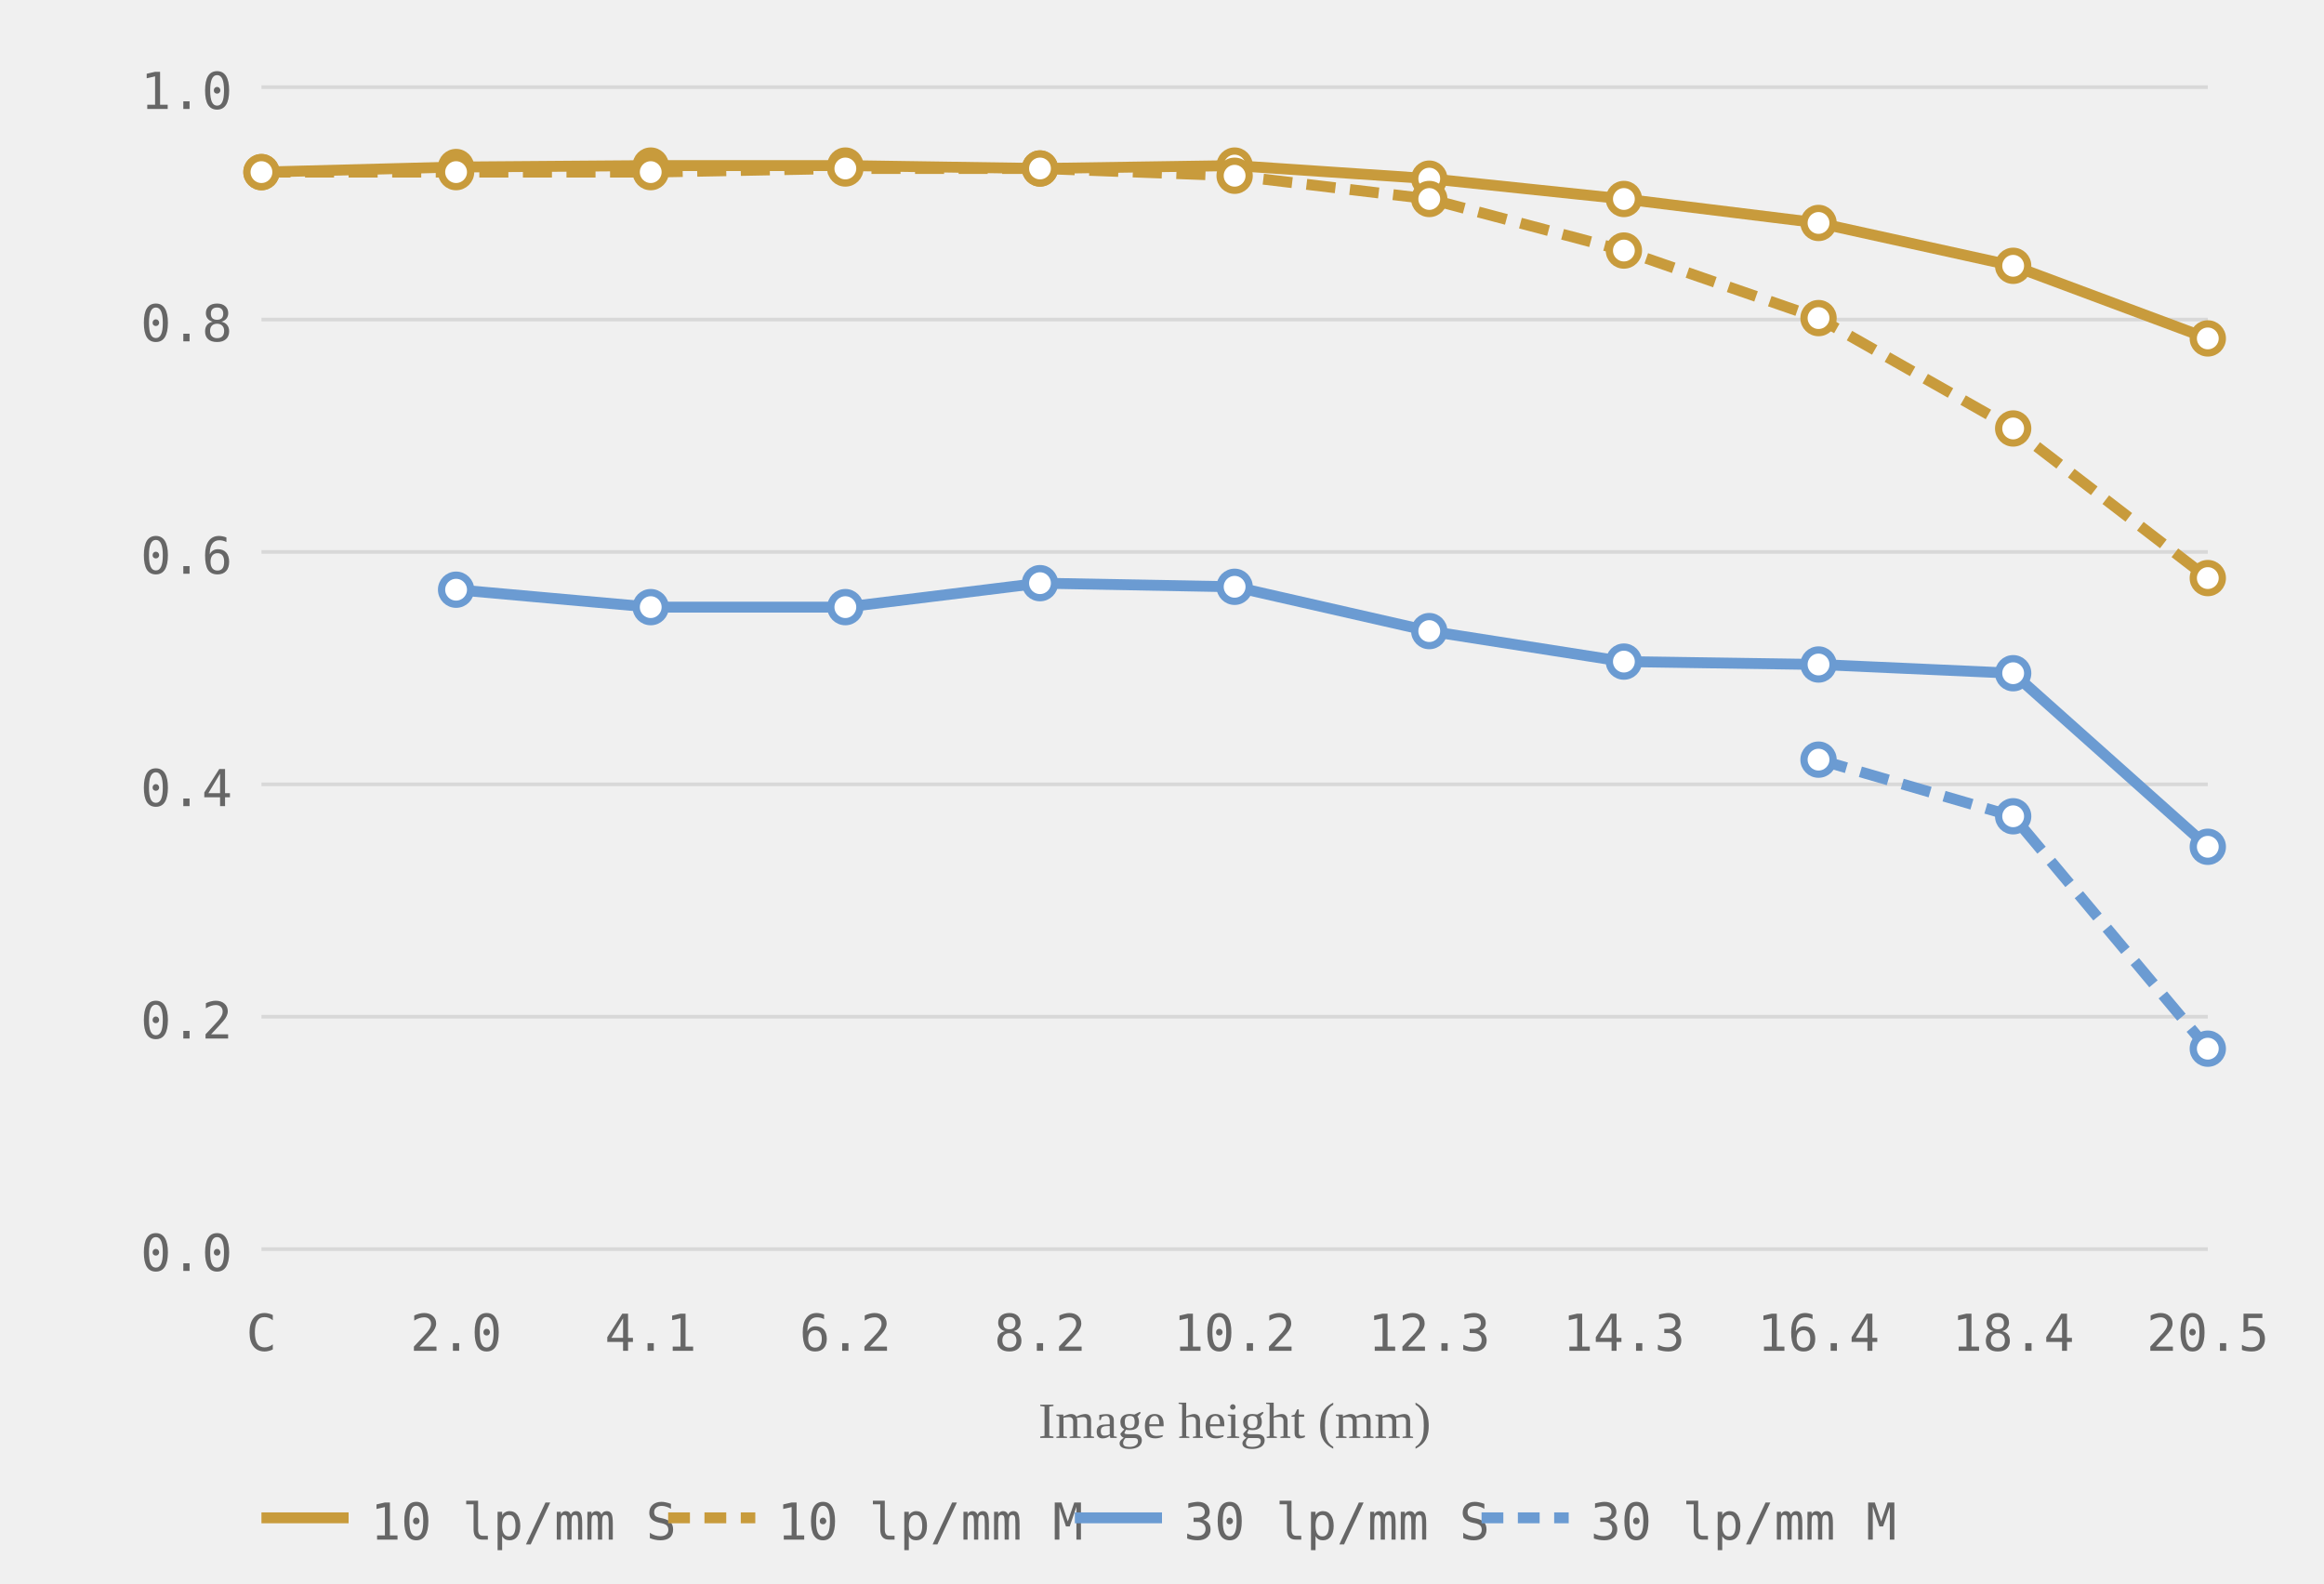
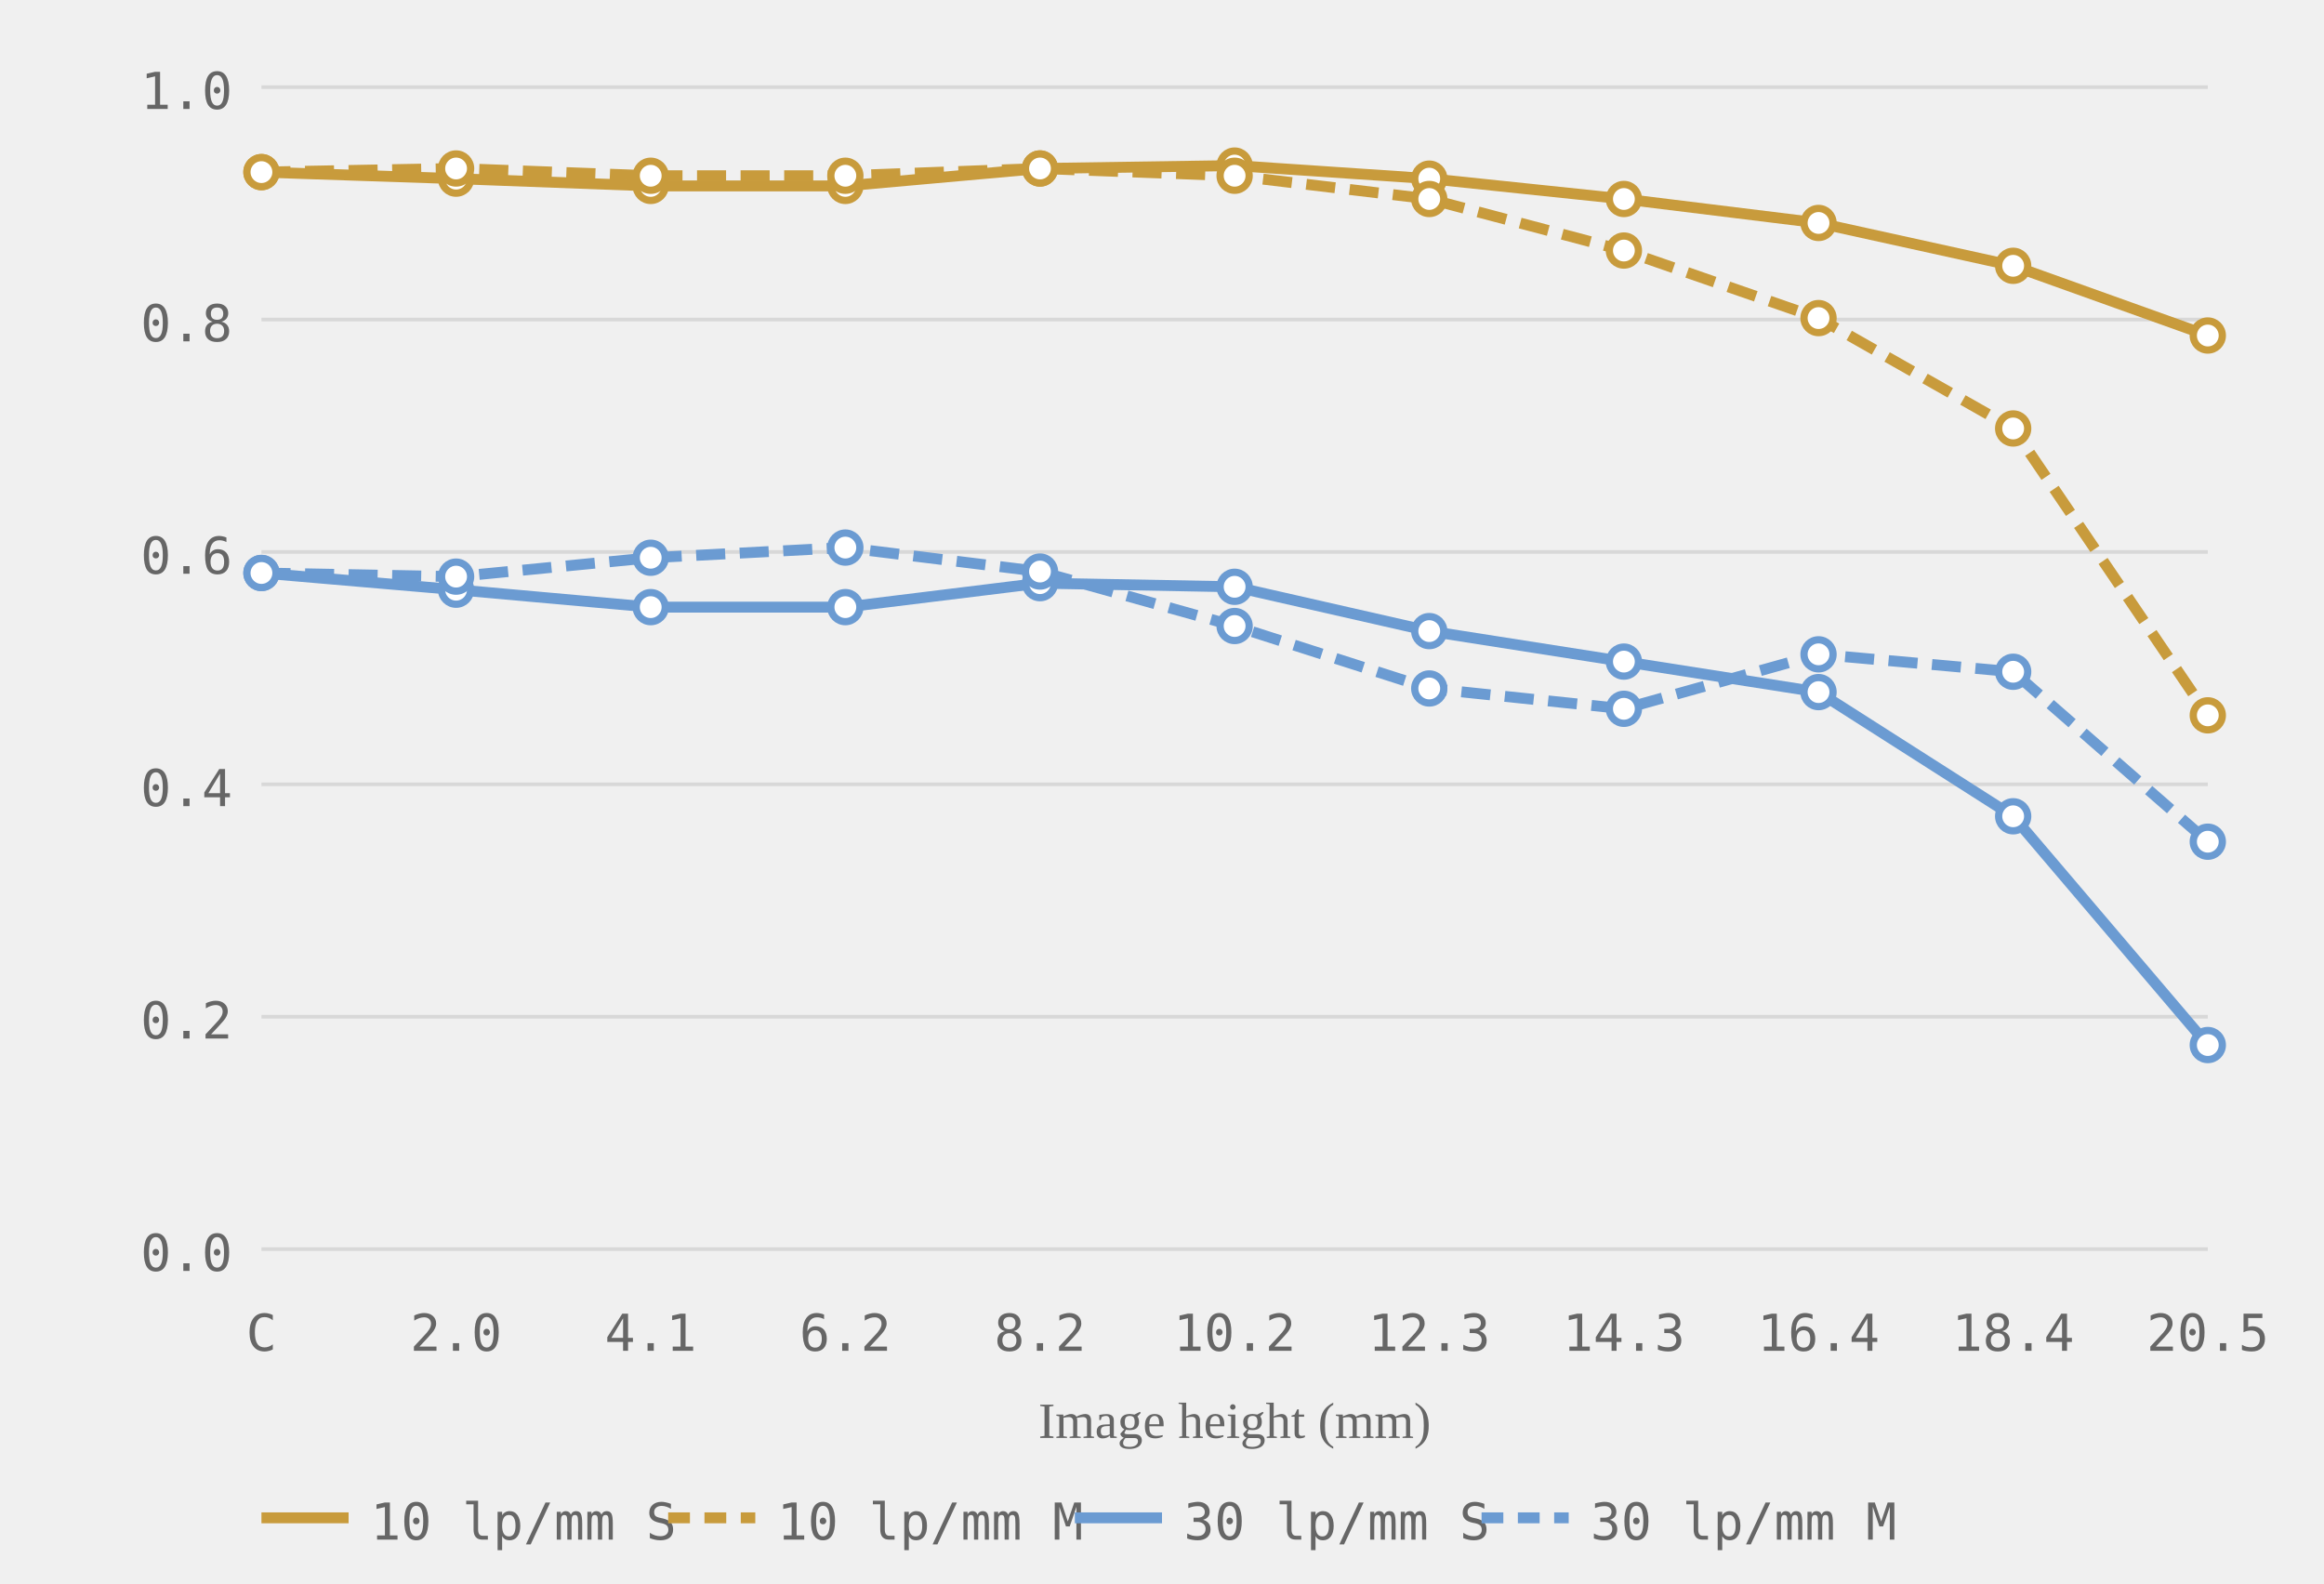
<svg xmlns="http://www.w3.org/2000/svg" viewBox="0 0 320 218" role="img" aria-label="MTF chart, generated from readings">
  <style>.grid-line { stroke: #d8d8d8; stroke-width: 0.5; }.axis-label { font-size: 7px; fill: #666666; font-family: ui-monospace, monospace; }.axis-y { text-anchor: end; }.axis-x { text-anchor: middle; }.axis-title { font-size: 7px; fill: #666666; text-anchor: middle; }.curve { fill: none; stroke-width: 1.5; }.curve-m { stroke-dasharray: 4 2; }.dot { fill: white; stroke-width: 1; }.legend-text { font-size: 7px; fill: #666666; font-family: ui-monospace, monospace; }</style>
  <line class="grid-line" x1="36" y1="172.0" x2="304" y2="172.0" />
  <line class="grid-line" x1="36" y1="140.0" x2="304" y2="140.0" />
  <line class="grid-line" x1="36" y1="108.0" x2="304" y2="108.0" />
  <line class="grid-line" x1="36" y1="76.0" x2="304" y2="76.0" />
  <line class="grid-line" x1="36" y1="44.0" x2="304" y2="44.0" />
  <line class="grid-line" x1="36" y1="12.0" x2="304" y2="12.0" />
  <text class="axis-label axis-y" x="32" y="175.0">0.0</text>
  <text class="axis-label axis-y" x="32" y="143.0">0.2</text>
  <text class="axis-label axis-y" x="32" y="111.0">0.4</text>
  <text class="axis-label axis-y" x="32" y="79.0">0.6</text>
  <text class="axis-label axis-y" x="32" y="47.0">0.8</text>
  <text class="axis-label axis-y" x="32" y="15.0">1.0</text>
  <text class="axis-label axis-x" x="36.0" y="186">C</text>
  <text class="axis-label axis-x" x="62.8" y="186">2.0</text>
  <text class="axis-label axis-x" x="89.6" y="186">4.1</text>
  <text class="axis-label axis-x" x="116.4" y="186">6.2</text>
  <text class="axis-label axis-x" x="143.2" y="186">8.2</text>
  <text class="axis-label axis-x" x="170.0" y="186">10.2</text>
  <text class="axis-label axis-x" x="196.8" y="186">12.3</text>
  <text class="axis-label axis-x" x="223.6" y="186">14.3</text>
  <text class="axis-label axis-x" x="250.4" y="186">16.4</text>
  <text class="axis-label axis-x" x="277.2" y="186">18.4</text>
  <text class="axis-label axis-x" x="304.0" y="186">20.5</text>
  <text class="axis-title" x="170.0" y="198">Image height (mm)</text>
-   <polyline class="curve curve-10" style="stroke:#c89b3c" points="36.0,23.7 62.8,23.0 89.6,22.8 116.4,22.8 143.2,23.2 170.0,22.8 196.8,24.6 223.6,27.4 250.4,30.7 277.2,36.6 304.0,46.6" />
-   <polyline class="curve curve-10 curve-m" style="stroke:#c89b3c" points="36.0,23.7 62.8,23.7 89.6,23.7 116.4,23.2 143.2,23.2 170.0,24.2 196.8,27.4 223.6,34.5 250.4,43.8 277.2,59.0 304.0,79.6" stroke-dasharray="4 2" />
-   <polyline class="curve curve-30" style="stroke:#6b9bd2" points="62.8,81.2 89.6,83.6 116.4,83.6 143.2,80.3 170.0,80.8 196.8,86.9 223.6,91.1 250.4,91.5 277.2,92.7 304.0,116.6" />
-   <polyline class="curve curve-30 curve-m" style="stroke:#6b9bd2" points="250.4,104.6 277.2,112.4 304.0,144.4" stroke-dasharray="4 2" />
+   <polyline class="curve curve-10" style="stroke:#c89b3c" points="36.0,23.7 62.8,24.6 89.6,25.6 116.4,25.6 143.2,23.2 170.0,22.8 196.8,24.6 223.6,27.4 250.4,30.7 277.2,36.6 304.0,46.2" />
+   <polyline class="curve curve-10 curve-m" style="stroke:#c89b3c" points="36.0,23.7 62.8,23.2 89.6,24.2 116.4,24.2 143.2,23.2 170.0,24.2 196.8,27.4 223.6,34.5 250.4,43.8 277.2,59.0 304.0,98.5" stroke-dasharray="4 2" />
+   <polyline class="curve curve-30" style="stroke:#6b9bd2" points="36.0,78.9 62.8,81.2 89.6,83.6 116.4,83.6 143.2,80.3 170.0,80.8 196.8,86.9 223.6,91.1 250.4,95.3 277.2,112.4 304.0,143.9" />
+   <polyline class="curve curve-30 curve-m" style="stroke:#6b9bd2" points="36.0,78.9 62.8,79.4 89.6,76.8 116.4,75.4 143.2,78.7 170.0,86.2 196.8,94.8 223.6,97.6 250.4,90.1 277.2,92.5 304.0,115.9" stroke-dasharray="4 2" />
  <circle class="dot dot-10" style="stroke:#c89b3c" cx="36.0" cy="23.7" r="2" />
-   <circle class="dot dot-10" style="stroke:#c89b3c" cx="62.8" cy="23.0" r="2" />
-   <circle class="dot dot-10" style="stroke:#c89b3c" cx="89.6" cy="22.8" r="2" />
-   <circle class="dot dot-10" style="stroke:#c89b3c" cx="116.4" cy="22.8" r="2" />
+   <circle class="dot dot-10" style="stroke:#c89b3c" cx="62.8" cy="24.6" r="2" />
+   <circle class="dot dot-10" style="stroke:#c89b3c" cx="89.6" cy="25.6" r="2" />
+   <circle class="dot dot-10" style="stroke:#c89b3c" cx="116.4" cy="25.6" r="2" />
  <circle class="dot dot-10" style="stroke:#c89b3c" cx="143.2" cy="23.2" r="2" />
  <circle class="dot dot-10" style="stroke:#c89b3c" cx="170.0" cy="22.8" r="2" />
  <circle class="dot dot-10" style="stroke:#c89b3c" cx="196.8" cy="24.6" r="2" />
  <circle class="dot dot-10" style="stroke:#c89b3c" cx="223.6" cy="27.4" r="2" />
  <circle class="dot dot-10" style="stroke:#c89b3c" cx="250.4" cy="30.7" r="2" />
  <circle class="dot dot-10" style="stroke:#c89b3c" cx="277.2" cy="36.6" r="2" />
-   <circle class="dot dot-10" style="stroke:#c89b3c" cx="304.0" cy="46.6" r="2" />
+   <circle class="dot dot-10" style="stroke:#c89b3c" cx="304.0" cy="46.2" r="2" />
  <circle class="dot dot-10" style="stroke:#c89b3c" cx="36.0" cy="23.7" r="2" />
-   <circle class="dot dot-10" style="stroke:#c89b3c" cx="62.8" cy="23.7" r="2" />
-   <circle class="dot dot-10" style="stroke:#c89b3c" cx="89.6" cy="23.7" r="2" />
-   <circle class="dot dot-10" style="stroke:#c89b3c" cx="116.4" cy="23.2" r="2" />
+   <circle class="dot dot-10" style="stroke:#c89b3c" cx="62.8" cy="23.2" r="2" />
+   <circle class="dot dot-10" style="stroke:#c89b3c" cx="89.6" cy="24.2" r="2" />
+   <circle class="dot dot-10" style="stroke:#c89b3c" cx="116.4" cy="24.2" r="2" />
  <circle class="dot dot-10" style="stroke:#c89b3c" cx="143.2" cy="23.2" r="2" />
  <circle class="dot dot-10" style="stroke:#c89b3c" cx="170.0" cy="24.2" r="2" />
  <circle class="dot dot-10" style="stroke:#c89b3c" cx="196.8" cy="27.4" r="2" />
  <circle class="dot dot-10" style="stroke:#c89b3c" cx="223.6" cy="34.5" r="2" />
  <circle class="dot dot-10" style="stroke:#c89b3c" cx="250.4" cy="43.8" r="2" />
  <circle class="dot dot-10" style="stroke:#c89b3c" cx="277.2" cy="59.0" r="2" />
-   <circle class="dot dot-10" style="stroke:#c89b3c" cx="304.0" cy="79.6" r="2" />
+   <circle class="dot dot-10" style="stroke:#c89b3c" cx="304.0" cy="98.5" r="2" />
+   <circle class="dot dot-30" style="stroke:#6b9bd2" cx="36.0" cy="78.9" r="2" />
  <circle class="dot dot-30" style="stroke:#6b9bd2" cx="62.8" cy="81.2" r="2" />
  <circle class="dot dot-30" style="stroke:#6b9bd2" cx="89.6" cy="83.6" r="2" />
  <circle class="dot dot-30" style="stroke:#6b9bd2" cx="116.4" cy="83.6" r="2" />
  <circle class="dot dot-30" style="stroke:#6b9bd2" cx="143.2" cy="80.3" r="2" />
  <circle class="dot dot-30" style="stroke:#6b9bd2" cx="170.0" cy="80.8" r="2" />
  <circle class="dot dot-30" style="stroke:#6b9bd2" cx="196.8" cy="86.9" r="2" />
  <circle class="dot dot-30" style="stroke:#6b9bd2" cx="223.6" cy="91.1" r="2" />
-   <circle class="dot dot-30" style="stroke:#6b9bd2" cx="250.4" cy="91.5" r="2" />
-   <circle class="dot dot-30" style="stroke:#6b9bd2" cx="277.2" cy="92.7" r="2" />
-   <circle class="dot dot-30" style="stroke:#6b9bd2" cx="304.0" cy="116.6" r="2" />
-   <circle class="dot dot-30" style="stroke:#6b9bd2" cx="250.4" cy="104.6" r="2" />
+   <circle class="dot dot-30" style="stroke:#6b9bd2" cx="250.4" cy="95.3" r="2" />
  <circle class="dot dot-30" style="stroke:#6b9bd2" cx="277.2" cy="112.4" r="2" />
-   <circle class="dot dot-30" style="stroke:#6b9bd2" cx="304.0" cy="144.4" r="2" />
+   <circle class="dot dot-30" style="stroke:#6b9bd2" cx="304.0" cy="143.9" r="2" />
+   <circle class="dot dot-30" style="stroke:#6b9bd2" cx="36.0" cy="78.9" r="2" />
+   <circle class="dot dot-30" style="stroke:#6b9bd2" cx="62.8" cy="79.4" r="2" />
+   <circle class="dot dot-30" style="stroke:#6b9bd2" cx="89.6" cy="76.8" r="2" />
+   <circle class="dot dot-30" style="stroke:#6b9bd2" cx="116.4" cy="75.4" r="2" />
+   <circle class="dot dot-30" style="stroke:#6b9bd2" cx="143.2" cy="78.7" r="2" />
+   <circle class="dot dot-30" style="stroke:#6b9bd2" cx="170.0" cy="86.2" r="2" />
+   <circle class="dot dot-30" style="stroke:#6b9bd2" cx="196.8" cy="94.8" r="2" />
+   <circle class="dot dot-30" style="stroke:#6b9bd2" cx="223.6" cy="97.6" r="2" />
+   <circle class="dot dot-30" style="stroke:#6b9bd2" cx="250.4" cy="90.1" r="2" />
+   <circle class="dot dot-30" style="stroke:#6b9bd2" cx="277.2" cy="92.5" r="2" />
+   <circle class="dot dot-30" style="stroke:#6b9bd2" cx="304.0" cy="115.9" r="2" />
  <line x1="36" y1="209" x2="48" y2="209" stroke="#c89b3c" stroke-width="1.5" />
  <text class="legend-text" x="51" y="212">10 lp/mm S</text>
  <line x1="92" y1="209" x2="104" y2="209" stroke="#c89b3c" stroke-width="1.5" stroke-dasharray="3 2" />
  <text class="legend-text" x="107" y="212">10 lp/mm M</text>
  <line x1="148" y1="209" x2="160" y2="209" stroke="#6b9bd2" stroke-width="1.5" />
  <text class="legend-text" x="163" y="212">30 lp/mm S</text>
  <line x1="204" y1="209" x2="216" y2="209" stroke="#6b9bd2" stroke-width="1.5" stroke-dasharray="3 2" />
  <text class="legend-text" x="219" y="212">30 lp/mm M</text>
</svg>
